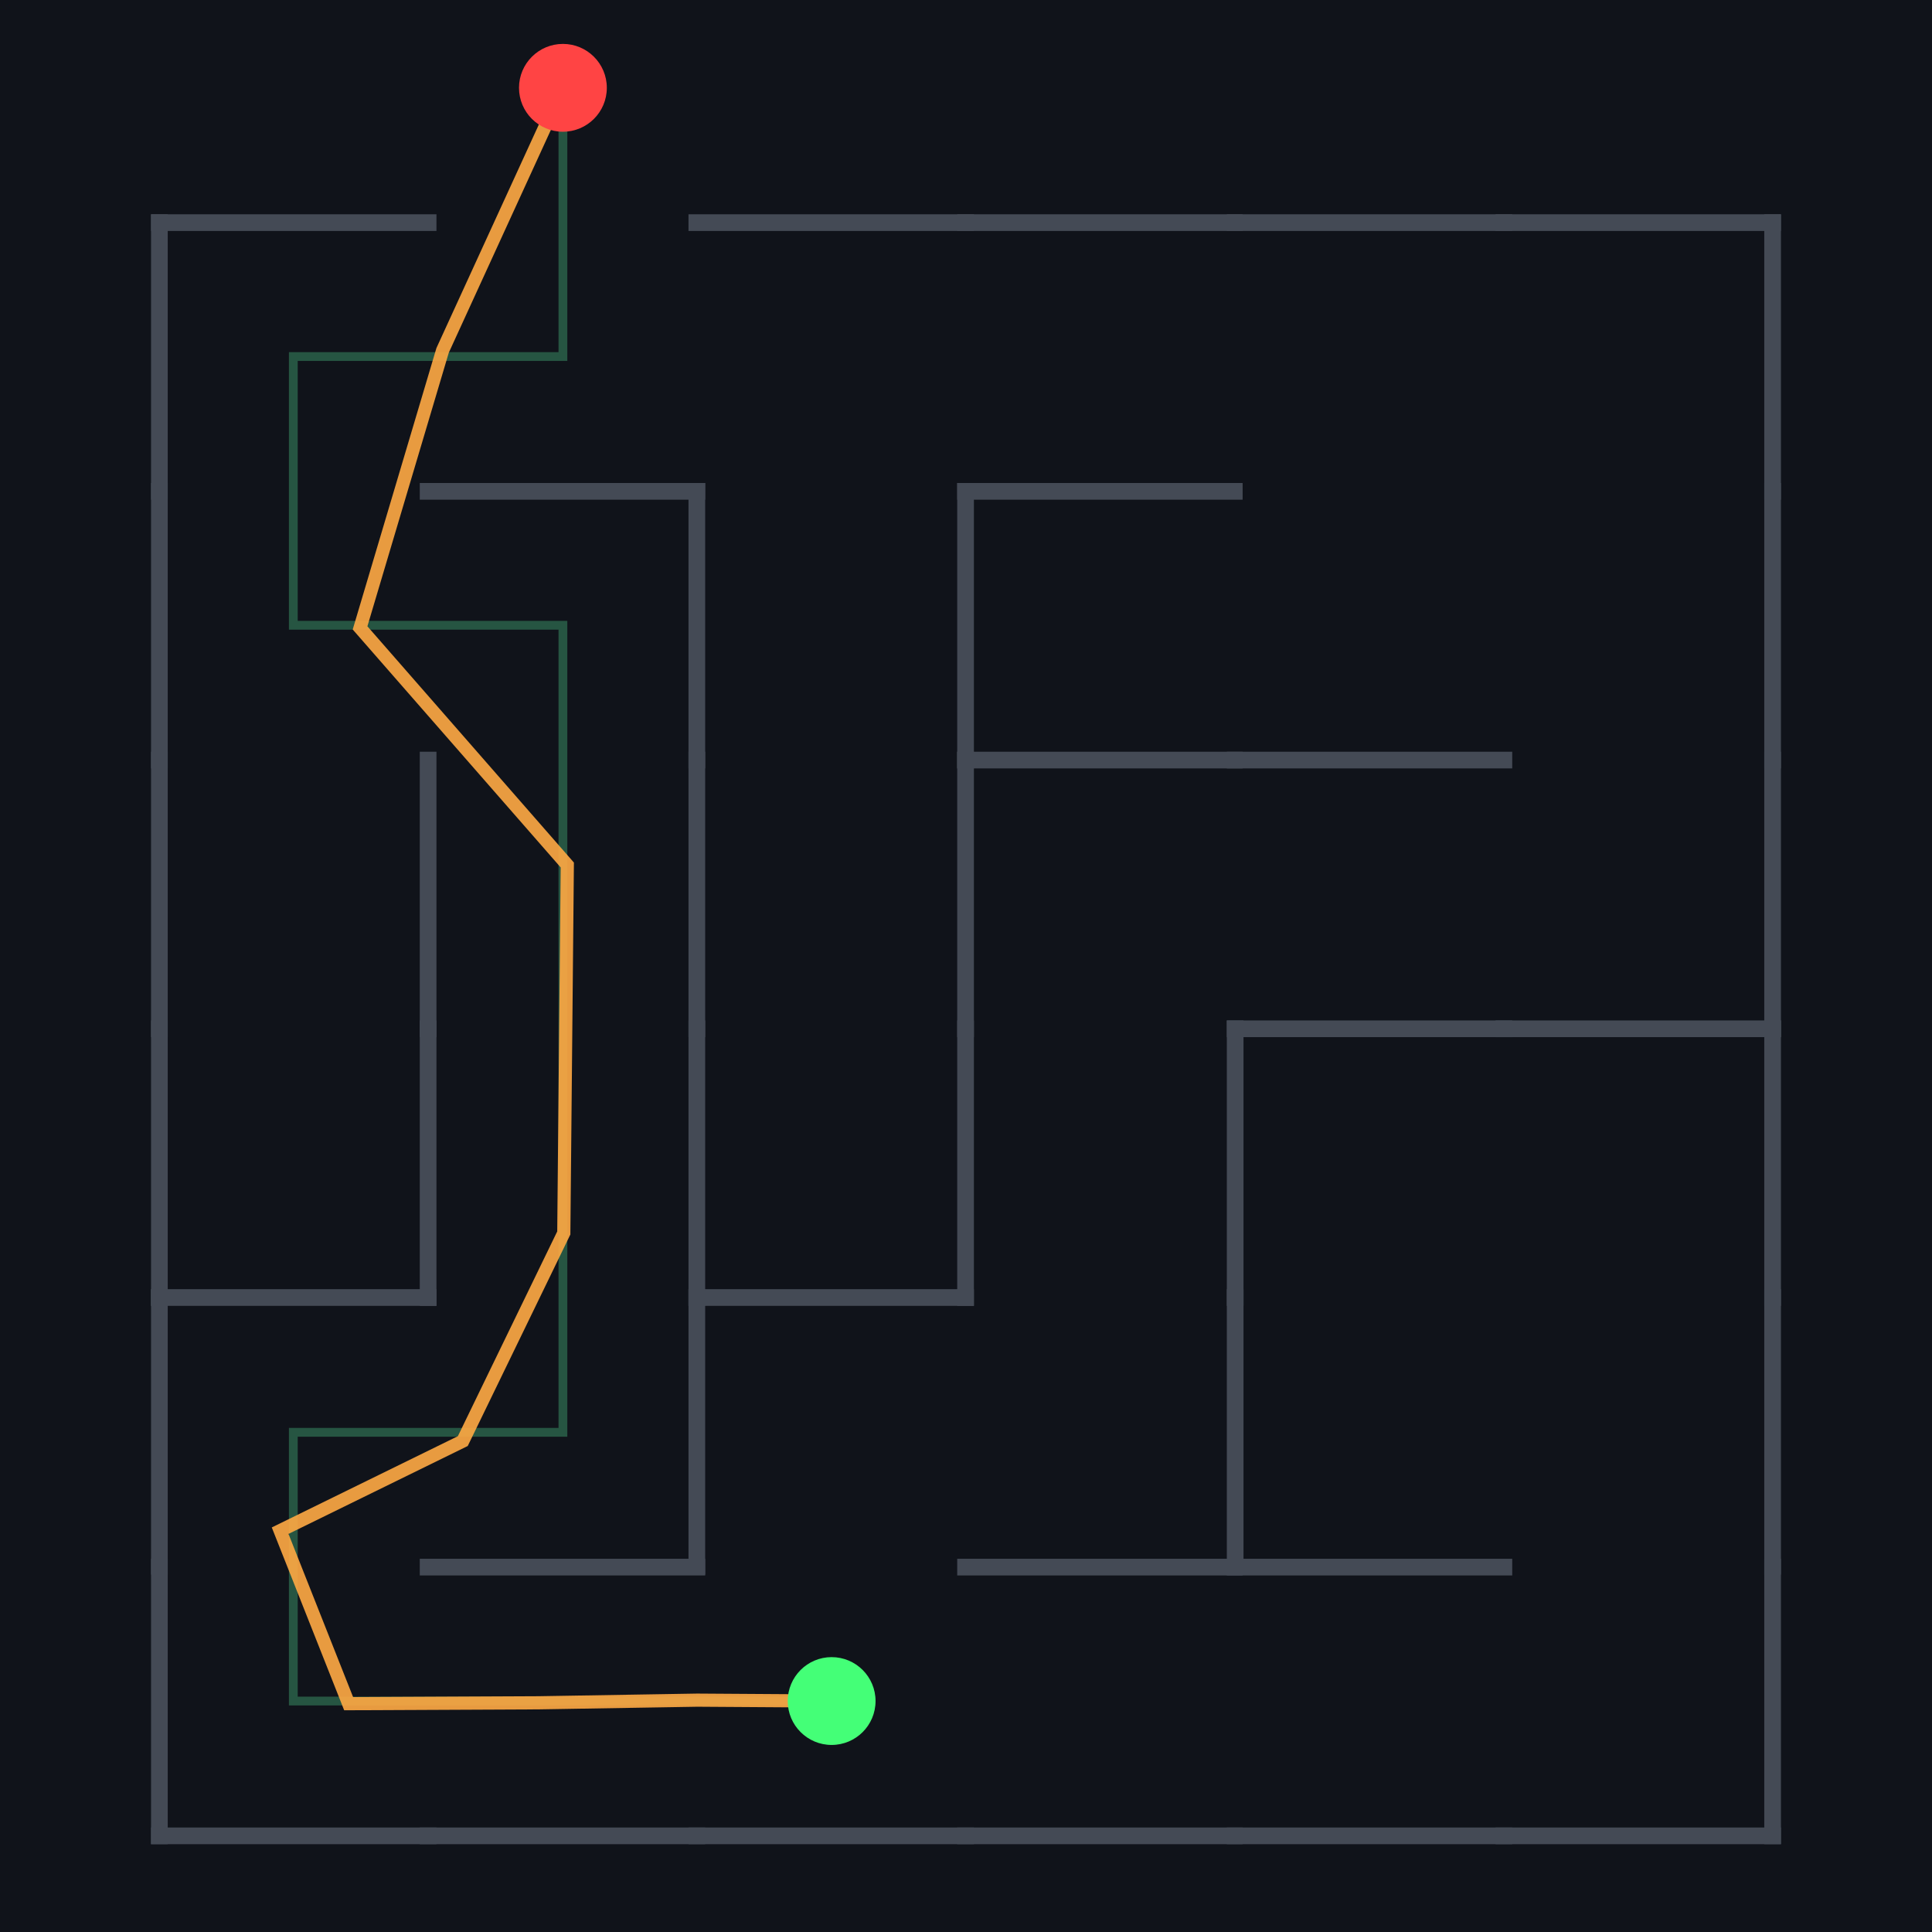
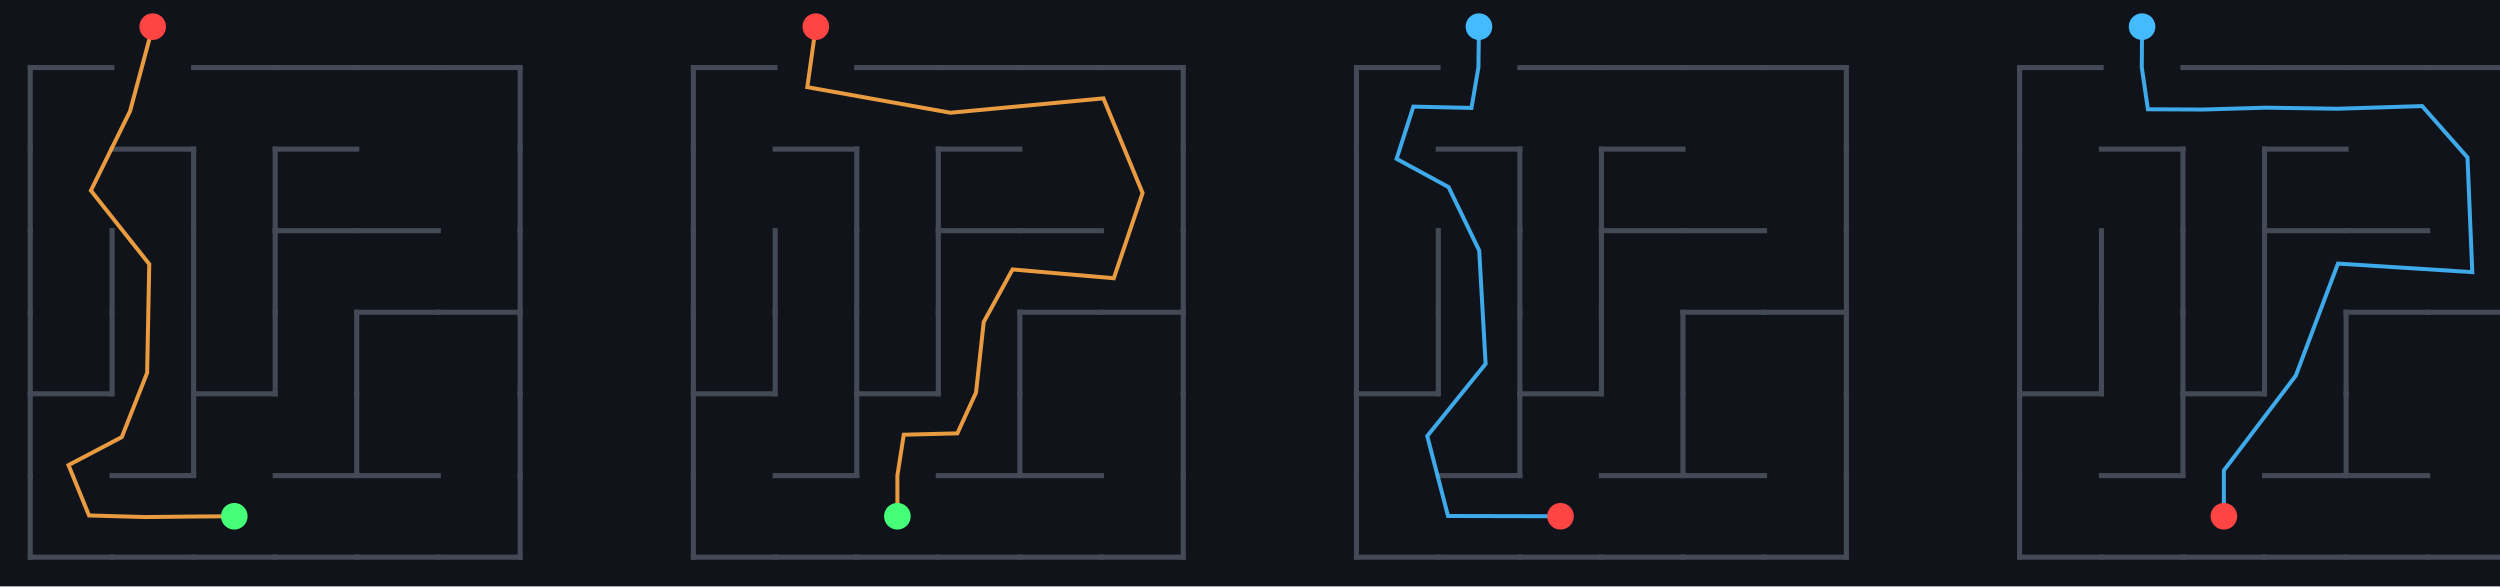
- <svg xmlns="http://www.w3.org/2000/svg" width="220" height="220" viewBox="0 0 220 220">
-   <rect x="0" y="0" width="220" height="220" fill="#10131a" />
-   <rect x="17.2" y="24.4" width="32.5" height="1.9" fill="#444a55" />
-   <rect x="78.4" y="24.4" width="32.5" height="1.9" fill="#444a55" />
-   <rect x="109" y="24.4" width="32.5" height="1.9" fill="#444a55" />
-   <rect x="139.7" y="24.4" width="32.5" height="1.9" fill="#444a55" />
-   <rect x="170.3" y="24.4" width="32.5" height="1.9" fill="#444a55" />
-   <rect x="47.8" y="55" width="32.5" height="1.9" fill="#444a55" />
-   <rect x="109" y="55" width="32.5" height="1.9" fill="#444a55" />
-   <rect x="109" y="85.6" width="32.5" height="1.9" fill="#444a55" />
-   <rect x="139.7" y="85.6" width="32.5" height="1.9" fill="#444a55" />
-   <rect x="139.7" y="116.2" width="32.5" height="1.9" fill="#444a55" />
-   <rect x="170.3" y="116.2" width="32.5" height="1.9" fill="#444a55" />
-   <rect x="17.2" y="146.8" width="32.5" height="1.9" fill="#444a55" />
-   <rect x="78.4" y="146.8" width="32.5" height="1.9" fill="#444a55" />
-   <rect x="47.8" y="177.5" width="32.5" height="1.9" fill="#444a55" />
-   <rect x="109" y="177.5" width="32.5" height="1.9" fill="#444a55" />
-   <rect x="139.7" y="177.5" width="32.5" height="1.9" fill="#444a55" />
-   <rect x="17.2" y="208.1" width="32.5" height="1.9" fill="#444a55" />
-   <rect x="47.8" y="208.1" width="32.5" height="1.9" fill="#444a55" />
-   <rect x="78.4" y="208.1" width="32.5" height="1.9" fill="#444a55" />
-   <rect x="109" y="208.1" width="32.5" height="1.9" fill="#444a55" />
-   <rect x="139.7" y="208.1" width="32.5" height="1.9" fill="#444a55" />
-   <rect x="170.3" y="208.1" width="32.5" height="1.9" fill="#444a55" />
-   <rect x="17.2" y="24.4" width="1.9" height="32.5" fill="#444a55" />
-   <rect x="200.9" y="24.4" width="1.9" height="32.5" fill="#444a55" />
-   <rect x="17.2" y="55" width="1.9" height="32.5" fill="#444a55" />
-   <rect x="78.4" y="55" width="1.9" height="32.5" fill="#444a55" />
-   <rect x="109" y="55" width="1.9" height="32.5" fill="#444a55" />
-   <rect x="200.9" y="55" width="1.9" height="32.5" fill="#444a55" />
-   <rect x="17.2" y="85.6" width="1.9" height="32.5" fill="#444a55" />
-   <rect x="47.8" y="85.6" width="1.9" height="32.5" fill="#444a55" />
-   <rect x="78.4" y="85.6" width="1.9" height="32.5" fill="#444a55" />
-   <rect x="109" y="85.6" width="1.9" height="32.5" fill="#444a55" />
-   <rect x="200.9" y="85.6" width="1.9" height="32.5" fill="#444a55" />
-   <rect x="17.2" y="116.2" width="1.9" height="32.5" fill="#444a55" />
-   <rect x="47.8" y="116.2" width="1.9" height="32.5" fill="#444a55" />
-   <rect x="78.4" y="116.2" width="1.9" height="32.5" fill="#444a55" />
-   <rect x="109" y="116.2" width="1.9" height="32.5" fill="#444a55" />
-   <rect x="139.7" y="116.2" width="1.9" height="32.5" fill="#444a55" />
-   <rect x="200.9" y="116.2" width="1.9" height="32.5" fill="#444a55" />
-   <rect x="17.2" y="146.8" width="1.9" height="32.5" fill="#444a55" />
-   <rect x="78.4" y="146.8" width="1.9" height="32.5" fill="#444a55" />
-   <rect x="139.7" y="146.8" width="1.9" height="32.5" fill="#444a55" />
-   <rect x="200.9" y="146.8" width="1.9" height="32.5" fill="#444a55" />
-   <rect x="17.2" y="177.5" width="1.9" height="32.5" fill="#444a55" />
-   <rect x="200.9" y="177.5" width="1.9" height="32.5" fill="#444a55" />
-   <polyline points="94.7,193.7 64.1,193.7 33.4,193.7 33.4,163.1 64.1,163.1 64.1,132.5 64.1,101.9 64.1,71.2 33.4,71.2 33.4,40.6 64.1,40.6 64.1,10" fill="none" stroke="#2e6b4f" stroke-width="1" stroke-opacity="0.75" />
-   <polyline points="94.7,193.7 79.4,193.6 61.3,193.9 39.7,194 31.9,174.3 52.7,164.1 64.2,140.4 64.6,98.5 41,71.5 50.4,39.9 64.1,10" fill="none" stroke="#ffaa44" stroke-width="1.5" stroke-opacity="0.9" />
-   <circle cx="94.7" cy="193.7" r="5" fill="#44ff77" />
-   <circle cx="64.1" cy="10" r="5" fill="#ff4444" />
+ <svg xmlns="http://www.w3.org/2000/svg" width="938" height="220" viewBox="0 0 938 220">
+   <rect x="0" y="0" width="938" height="220" fill="#10131a" />
+   <rect x="10.4" y="24.4" width="32.5" height="1.9" fill="#444a55" />
+   <rect x="71.7" y="24.4" width="32.5" height="1.9" fill="#444a55" />
+   <rect x="102.3" y="24.4" width="32.5" height="1.9" fill="#444a55" />
+   <rect x="132.9" y="24.4" width="32.5" height="1.9" fill="#444a55" />
+   <rect x="163.5" y="24.4" width="32.5" height="1.9" fill="#444a55" />
+   <rect x="41.1" y="55" width="32.5" height="1.9" fill="#444a55" />
+   <rect x="102.3" y="55" width="32.5" height="1.9" fill="#444a55" />
+   <rect x="102.3" y="85.6" width="32.5" height="1.9" fill="#444a55" />
+   <rect x="132.9" y="85.6" width="32.5" height="1.9" fill="#444a55" />
+   <rect x="132.9" y="116.2" width="32.5" height="1.9" fill="#444a55" />
+   <rect x="163.5" y="116.2" width="32.5" height="1.9" fill="#444a55" />
+   <rect x="10.4" y="146.8" width="32.5" height="1.9" fill="#444a55" />
+   <rect x="71.7" y="146.8" width="32.5" height="1.9" fill="#444a55" />
+   <rect x="41.1" y="177.5" width="32.5" height="1.9" fill="#444a55" />
+   <rect x="102.3" y="177.5" width="32.5" height="1.9" fill="#444a55" />
+   <rect x="132.9" y="177.5" width="32.5" height="1.9" fill="#444a55" />
+   <rect x="10.4" y="208.1" width="32.5" height="1.9" fill="#444a55" />
+   <rect x="41.1" y="208.1" width="32.5" height="1.9" fill="#444a55" />
+   <rect x="71.7" y="208.1" width="32.5" height="1.9" fill="#444a55" />
+   <rect x="102.3" y="208.1" width="32.5" height="1.9" fill="#444a55" />
+   <rect x="132.9" y="208.1" width="32.5" height="1.9" fill="#444a55" />
+   <rect x="163.5" y="208.1" width="32.5" height="1.9" fill="#444a55" />
+   <rect x="10.4" y="24.4" width="1.9" height="32.5" fill="#444a55" />
+   <rect x="194.2" y="24.4" width="1.9" height="32.5" fill="#444a55" />
+   <rect x="10.4" y="55" width="1.9" height="32.5" fill="#444a55" />
+   <rect x="71.7" y="55" width="1.9" height="32.5" fill="#444a55" />
+   <rect x="102.3" y="55" width="1.9" height="32.5" fill="#444a55" />
+   <rect x="194.2" y="55" width="1.9" height="32.5" fill="#444a55" />
+   <rect x="10.4" y="85.6" width="1.9" height="32.5" fill="#444a55" />
+   <rect x="41.1" y="85.6" width="1.9" height="32.5" fill="#444a55" />
+   <rect x="71.7" y="85.6" width="1.9" height="32.5" fill="#444a55" />
+   <rect x="102.3" y="85.6" width="1.9" height="32.5" fill="#444a55" />
+   <rect x="194.2" y="85.6" width="1.9" height="32.5" fill="#444a55" />
+   <rect x="10.4" y="116.2" width="1.9" height="32.5" fill="#444a55" />
+   <rect x="41.1" y="116.2" width="1.9" height="32.5" fill="#444a55" />
+   <rect x="71.7" y="116.2" width="1.9" height="32.5" fill="#444a55" />
+   <rect x="102.3" y="116.2" width="1.9" height="32.5" fill="#444a55" />
+   <rect x="132.9" y="116.2" width="1.9" height="32.5" fill="#444a55" />
+   <rect x="194.2" y="116.2" width="1.9" height="32.5" fill="#444a55" />
+   <rect x="10.4" y="146.8" width="1.9" height="32.5" fill="#444a55" />
+   <rect x="71.7" y="146.8" width="1.9" height="32.5" fill="#444a55" />
+   <rect x="132.9" y="146.8" width="1.9" height="32.5" fill="#444a55" />
+   <rect x="194.2" y="146.8" width="1.9" height="32.5" fill="#444a55" />
+   <rect x="10.4" y="177.5" width="1.9" height="32.5" fill="#444a55" />
+   <rect x="194.2" y="177.5" width="1.9" height="32.5" fill="#444a55" />
+   <polyline points="87.9,193.7 72.6,193.8 54.5,194 33.4,193.4 25.7,174.5 45.7,164 55.2,139.9 56,99.1 34.1,71.5 48.8,41.7 57.3,10" fill="none" stroke="#ffaa44" stroke-width="1.5" stroke-opacity="0.9" />
+   <circle cx="87.9" cy="193.7" r="5" fill="#44ff77" />
+   <circle cx="57.3" cy="10" r="5" fill="#ff4444" />
+   <rect x="259.2" y="24.4" width="32.5" height="1.9" fill="#444a55" />
+   <rect x="320.5" y="24.4" width="32.5" height="1.9" fill="#444a55" />
+   <rect x="351.1" y="24.4" width="32.5" height="1.9" fill="#444a55" />
+   <rect x="381.7" y="24.4" width="32.5" height="1.9" fill="#444a55" />
+   <rect x="412.3" y="24.4" width="32.5" height="1.9" fill="#444a55" />
+   <rect x="289.9" y="55" width="32.5" height="1.9" fill="#444a55" />
+   <rect x="351.1" y="55" width="32.5" height="1.9" fill="#444a55" />
+   <rect x="351.1" y="85.6" width="32.5" height="1.9" fill="#444a55" />
+   <rect x="381.7" y="85.6" width="32.5" height="1.9" fill="#444a55" />
+   <rect x="381.7" y="116.2" width="32.5" height="1.9" fill="#444a55" />
+   <rect x="412.3" y="116.2" width="32.5" height="1.9" fill="#444a55" />
+   <rect x="259.2" y="146.8" width="32.5" height="1.9" fill="#444a55" />
+   <rect x="320.5" y="146.8" width="32.5" height="1.9" fill="#444a55" />
+   <rect x="289.9" y="177.5" width="32.5" height="1.9" fill="#444a55" />
+   <rect x="351.1" y="177.5" width="32.5" height="1.9" fill="#444a55" />
+   <rect x="381.7" y="177.5" width="32.5" height="1.9" fill="#444a55" />
+   <rect x="259.2" y="208.1" width="32.5" height="1.9" fill="#444a55" />
+   <rect x="289.9" y="208.1" width="32.5" height="1.9" fill="#444a55" />
+   <rect x="320.5" y="208.1" width="32.5" height="1.9" fill="#444a55" />
+   <rect x="351.1" y="208.1" width="32.5" height="1.9" fill="#444a55" />
+   <rect x="381.7" y="208.1" width="32.5" height="1.9" fill="#444a55" />
+   <rect x="412.3" y="208.1" width="32.5" height="1.9" fill="#444a55" />
+   <rect x="259.2" y="24.4" width="1.9" height="32.5" fill="#444a55" />
+   <rect x="443" y="24.4" width="1.9" height="32.5" fill="#444a55" />
+   <rect x="259.2" y="55" width="1.9" height="32.5" fill="#444a55" />
+   <rect x="320.5" y="55" width="1.9" height="32.5" fill="#444a55" />
+   <rect x="351.1" y="55" width="1.9" height="32.5" fill="#444a55" />
+   <rect x="443" y="55" width="1.9" height="32.5" fill="#444a55" />
+   <rect x="259.2" y="85.6" width="1.9" height="32.5" fill="#444a55" />
+   <rect x="289.9" y="85.6" width="1.9" height="32.5" fill="#444a55" />
+   <rect x="320.5" y="85.6" width="1.9" height="32.5" fill="#444a55" />
+   <rect x="351.1" y="85.6" width="1.9" height="32.5" fill="#444a55" />
+   <rect x="443" y="85.6" width="1.9" height="32.5" fill="#444a55" />
+   <rect x="259.2" y="116.2" width="1.9" height="32.5" fill="#444a55" />
+   <rect x="289.9" y="116.2" width="1.9" height="32.5" fill="#444a55" />
+   <rect x="320.5" y="116.2" width="1.9" height="32.5" fill="#444a55" />
+   <rect x="351.1" y="116.2" width="1.9" height="32.5" fill="#444a55" />
+   <rect x="381.7" y="116.2" width="1.9" height="32.5" fill="#444a55" />
+   <rect x="443" y="116.2" width="1.9" height="32.5" fill="#444a55" />
+   <rect x="259.2" y="146.8" width="1.9" height="32.5" fill="#444a55" />
+   <rect x="320.5" y="146.8" width="1.9" height="32.5" fill="#444a55" />
+   <rect x="381.7" y="146.8" width="1.9" height="32.5" fill="#444a55" />
+   <rect x="443" y="146.8" width="1.9" height="32.5" fill="#444a55" />
+   <rect x="259.2" y="177.5" width="1.9" height="32.5" fill="#444a55" />
+   <rect x="443" y="177.5" width="1.9" height="32.5" fill="#444a55" />
+   <polyline points="336.7,193.7 336.7,178.4 339.1,163.1 359.2,162.6 366.2,147.3 369.1,120.8 379.9,101.1 417.9,104.4 428.7,72.4 414,36.9 356.6,42.3 302.9,32.7 306.1,10" fill="none" stroke="#ffaa44" stroke-width="1.5" stroke-opacity="0.9" />
+   <circle cx="336.7" cy="193.7" r="5" fill="#44ff77" />
+   <circle cx="306.1" cy="10" r="5" fill="#ff4444" />
+   <rect x="508" y="24.4" width="32.5" height="1.9" fill="#444a55" />
+   <rect x="569.3" y="24.4" width="32.5" height="1.9" fill="#444a55" />
+   <rect x="599.9" y="24.4" width="32.5" height="1.9" fill="#444a55" />
+   <rect x="630.5" y="24.4" width="32.5" height="1.9" fill="#444a55" />
+   <rect x="661.1" y="24.4" width="32.5" height="1.9" fill="#444a55" />
+   <rect x="538.7" y="55" width="32.5" height="1.9" fill="#444a55" />
+   <rect x="599.9" y="55" width="32.5" height="1.9" fill="#444a55" />
+   <rect x="599.9" y="85.6" width="32.5" height="1.9" fill="#444a55" />
+   <rect x="630.5" y="85.6" width="32.5" height="1.9" fill="#444a55" />
+   <rect x="630.5" y="116.2" width="32.5" height="1.9" fill="#444a55" />
+   <rect x="661.1" y="116.2" width="32.5" height="1.9" fill="#444a55" />
+   <rect x="508" y="146.8" width="32.5" height="1.9" fill="#444a55" />
+   <rect x="569.3" y="146.8" width="32.5" height="1.9" fill="#444a55" />
+   <rect x="538.7" y="177.5" width="32.5" height="1.9" fill="#444a55" />
+   <rect x="599.9" y="177.5" width="32.5" height="1.9" fill="#444a55" />
+   <rect x="630.5" y="177.5" width="32.5" height="1.9" fill="#444a55" />
+   <rect x="508" y="208.1" width="32.5" height="1.9" fill="#444a55" />
+   <rect x="538.7" y="208.1" width="32.5" height="1.9" fill="#444a55" />
+   <rect x="569.3" y="208.1" width="32.5" height="1.9" fill="#444a55" />
+   <rect x="599.9" y="208.1" width="32.5" height="1.9" fill="#444a55" />
+   <rect x="630.5" y="208.1" width="32.5" height="1.9" fill="#444a55" />
+   <rect x="661.1" y="208.1" width="32.5" height="1.9" fill="#444a55" />
+   <rect x="508" y="24.4" width="1.9" height="32.5" fill="#444a55" />
+   <rect x="691.8" y="24.4" width="1.9" height="32.5" fill="#444a55" />
+   <rect x="508" y="55" width="1.9" height="32.5" fill="#444a55" />
+   <rect x="569.3" y="55" width="1.9" height="32.5" fill="#444a55" />
+   <rect x="599.9" y="55" width="1.9" height="32.5" fill="#444a55" />
+   <rect x="691.8" y="55" width="1.9" height="32.5" fill="#444a55" />
+   <rect x="508" y="85.6" width="1.9" height="32.5" fill="#444a55" />
+   <rect x="538.7" y="85.6" width="1.9" height="32.5" fill="#444a55" />
+   <rect x="569.3" y="85.6" width="1.9" height="32.5" fill="#444a55" />
+   <rect x="599.9" y="85.6" width="1.9" height="32.5" fill="#444a55" />
+   <rect x="691.8" y="85.6" width="1.9" height="32.5" fill="#444a55" />
+   <rect x="508" y="116.2" width="1.9" height="32.5" fill="#444a55" />
+   <rect x="538.7" y="116.2" width="1.9" height="32.5" fill="#444a55" />
+   <rect x="569.3" y="116.2" width="1.9" height="32.5" fill="#444a55" />
+   <rect x="599.9" y="116.2" width="1.9" height="32.5" fill="#444a55" />
+   <rect x="630.5" y="116.2" width="1.9" height="32.5" fill="#444a55" />
+   <rect x="691.8" y="116.2" width="1.9" height="32.5" fill="#444a55" />
+   <rect x="508" y="146.8" width="1.9" height="32.5" fill="#444a55" />
+   <rect x="569.3" y="146.8" width="1.9" height="32.5" fill="#444a55" />
+   <rect x="630.5" y="146.8" width="1.9" height="32.5" fill="#444a55" />
+   <rect x="691.8" y="146.8" width="1.9" height="32.5" fill="#444a55" />
+   <rect x="508" y="177.5" width="1.9" height="32.5" fill="#444a55" />
+   <rect x="691.8" y="177.5" width="1.9" height="32.5" fill="#444a55" />
+   <polyline points="554.9,10 554.7,25.3 552.1,40.5 530.3,40 524,59.6 543.5,70.2 555,94 557.4,136.5 535.5,163.6 543.3,193.6 585.5,193.7" fill="none" stroke="#44bbff" stroke-width="1.5" stroke-opacity="0.9" />
+   <circle cx="554.9" cy="10" r="5" fill="#44bbff" />
+   <circle cx="585.5" cy="193.7" r="5" fill="#ff4444" />
+   <rect x="756.8" y="24.4" width="32.5" height="1.9" fill="#444a55" />
+   <rect x="818.1" y="24.4" width="32.5" height="1.9" fill="#444a55" />
+   <rect x="848.7" y="24.4" width="32.5" height="1.9" fill="#444a55" />
+   <rect x="879.3" y="24.4" width="32.5" height="1.9" fill="#444a55" />
+   <rect x="910" y="24.4" width="32.5" height="1.9" fill="#444a55" />
+   <rect x="787.5" y="55" width="32.5" height="1.9" fill="#444a55" />
+   <rect x="848.7" y="55" width="32.5" height="1.9" fill="#444a55" />
+   <rect x="848.7" y="85.6" width="32.5" height="1.9" fill="#444a55" />
+   <rect x="879.3" y="85.6" width="32.5" height="1.9" fill="#444a55" />
+   <rect x="879.3" y="116.2" width="32.5" height="1.9" fill="#444a55" />
+   <rect x="910" y="116.2" width="32.5" height="1.9" fill="#444a55" />
+   <rect x="756.8" y="146.8" width="32.5" height="1.9" fill="#444a55" />
+   <rect x="818.1" y="146.8" width="32.5" height="1.9" fill="#444a55" />
+   <rect x="787.5" y="177.5" width="32.5" height="1.9" fill="#444a55" />
+   <rect x="848.7" y="177.5" width="32.5" height="1.9" fill="#444a55" />
+   <rect x="879.3" y="177.5" width="32.5" height="1.9" fill="#444a55" />
+   <rect x="756.8" y="208.1" width="32.5" height="1.9" fill="#444a55" />
+   <rect x="787.5" y="208.1" width="32.5" height="1.9" fill="#444a55" />
+   <rect x="818.1" y="208.1" width="32.5" height="1.9" fill="#444a55" />
+   <rect x="848.7" y="208.1" width="32.5" height="1.9" fill="#444a55" />
+   <rect x="879.3" y="208.1" width="32.5" height="1.9" fill="#444a55" />
+   <rect x="910" y="208.1" width="32.5" height="1.9" fill="#444a55" />
+   <rect x="756.8" y="24.4" width="1.9" height="32.5" fill="#444a55" />
+   <rect x="940.6" y="24.4" width="1.9" height="32.5" fill="#444a55" />
+   <rect x="756.8" y="55" width="1.9" height="32.5" fill="#444a55" />
+   <rect x="818.1" y="55" width="1.9" height="32.5" fill="#444a55" />
+   <rect x="848.7" y="55" width="1.9" height="32.5" fill="#444a55" />
+   <rect x="940.6" y="55" width="1.9" height="32.5" fill="#444a55" />
+   <rect x="756.8" y="85.6" width="1.9" height="32.5" fill="#444a55" />
+   <rect x="787.5" y="85.6" width="1.9" height="32.5" fill="#444a55" />
+   <rect x="818.1" y="85.6" width="1.9" height="32.5" fill="#444a55" />
+   <rect x="848.7" y="85.6" width="1.9" height="32.5" fill="#444a55" />
+   <rect x="940.6" y="85.6" width="1.9" height="32.5" fill="#444a55" />
+   <rect x="756.8" y="116.2" width="1.9" height="32.5" fill="#444a55" />
+   <rect x="787.5" y="116.2" width="1.9" height="32.5" fill="#444a55" />
+   <rect x="818.1" y="116.2" width="1.9" height="32.5" fill="#444a55" />
+   <rect x="848.7" y="116.2" width="1.9" height="32.5" fill="#444a55" />
+   <rect x="879.3" y="116.2" width="1.9" height="32.5" fill="#444a55" />
+   <rect x="940.6" y="116.2" width="1.9" height="32.5" fill="#444a55" />
+   <rect x="756.8" y="146.8" width="1.9" height="32.5" fill="#444a55" />
+   <rect x="818.1" y="146.8" width="1.9" height="32.5" fill="#444a55" />
+   <rect x="879.3" y="146.8" width="1.9" height="32.5" fill="#444a55" />
+   <rect x="940.6" y="146.8" width="1.9" height="32.5" fill="#444a55" />
+   <rect x="756.8" y="177.5" width="1.9" height="32.5" fill="#444a55" />
+   <rect x="940.6" y="177.5" width="1.9" height="32.5" fill="#444a55" />
+   <polyline points="803.7,10 803.6,25.3 805.9,41 826.5,41.1 850,40.4 877.1,40.8 908.8,39.8 925.8,59.1 927.6,102.1 877.2,98.9 861.4,140.9 834.4,176.5 834.4,193.7" fill="none" stroke="#44bbff" stroke-width="1.5" stroke-opacity="0.9" />
+   <circle cx="803.7" cy="10" r="5" fill="#44bbff" />
+   <circle cx="834.4" cy="193.7" r="5" fill="#ff4444" />
</svg>
